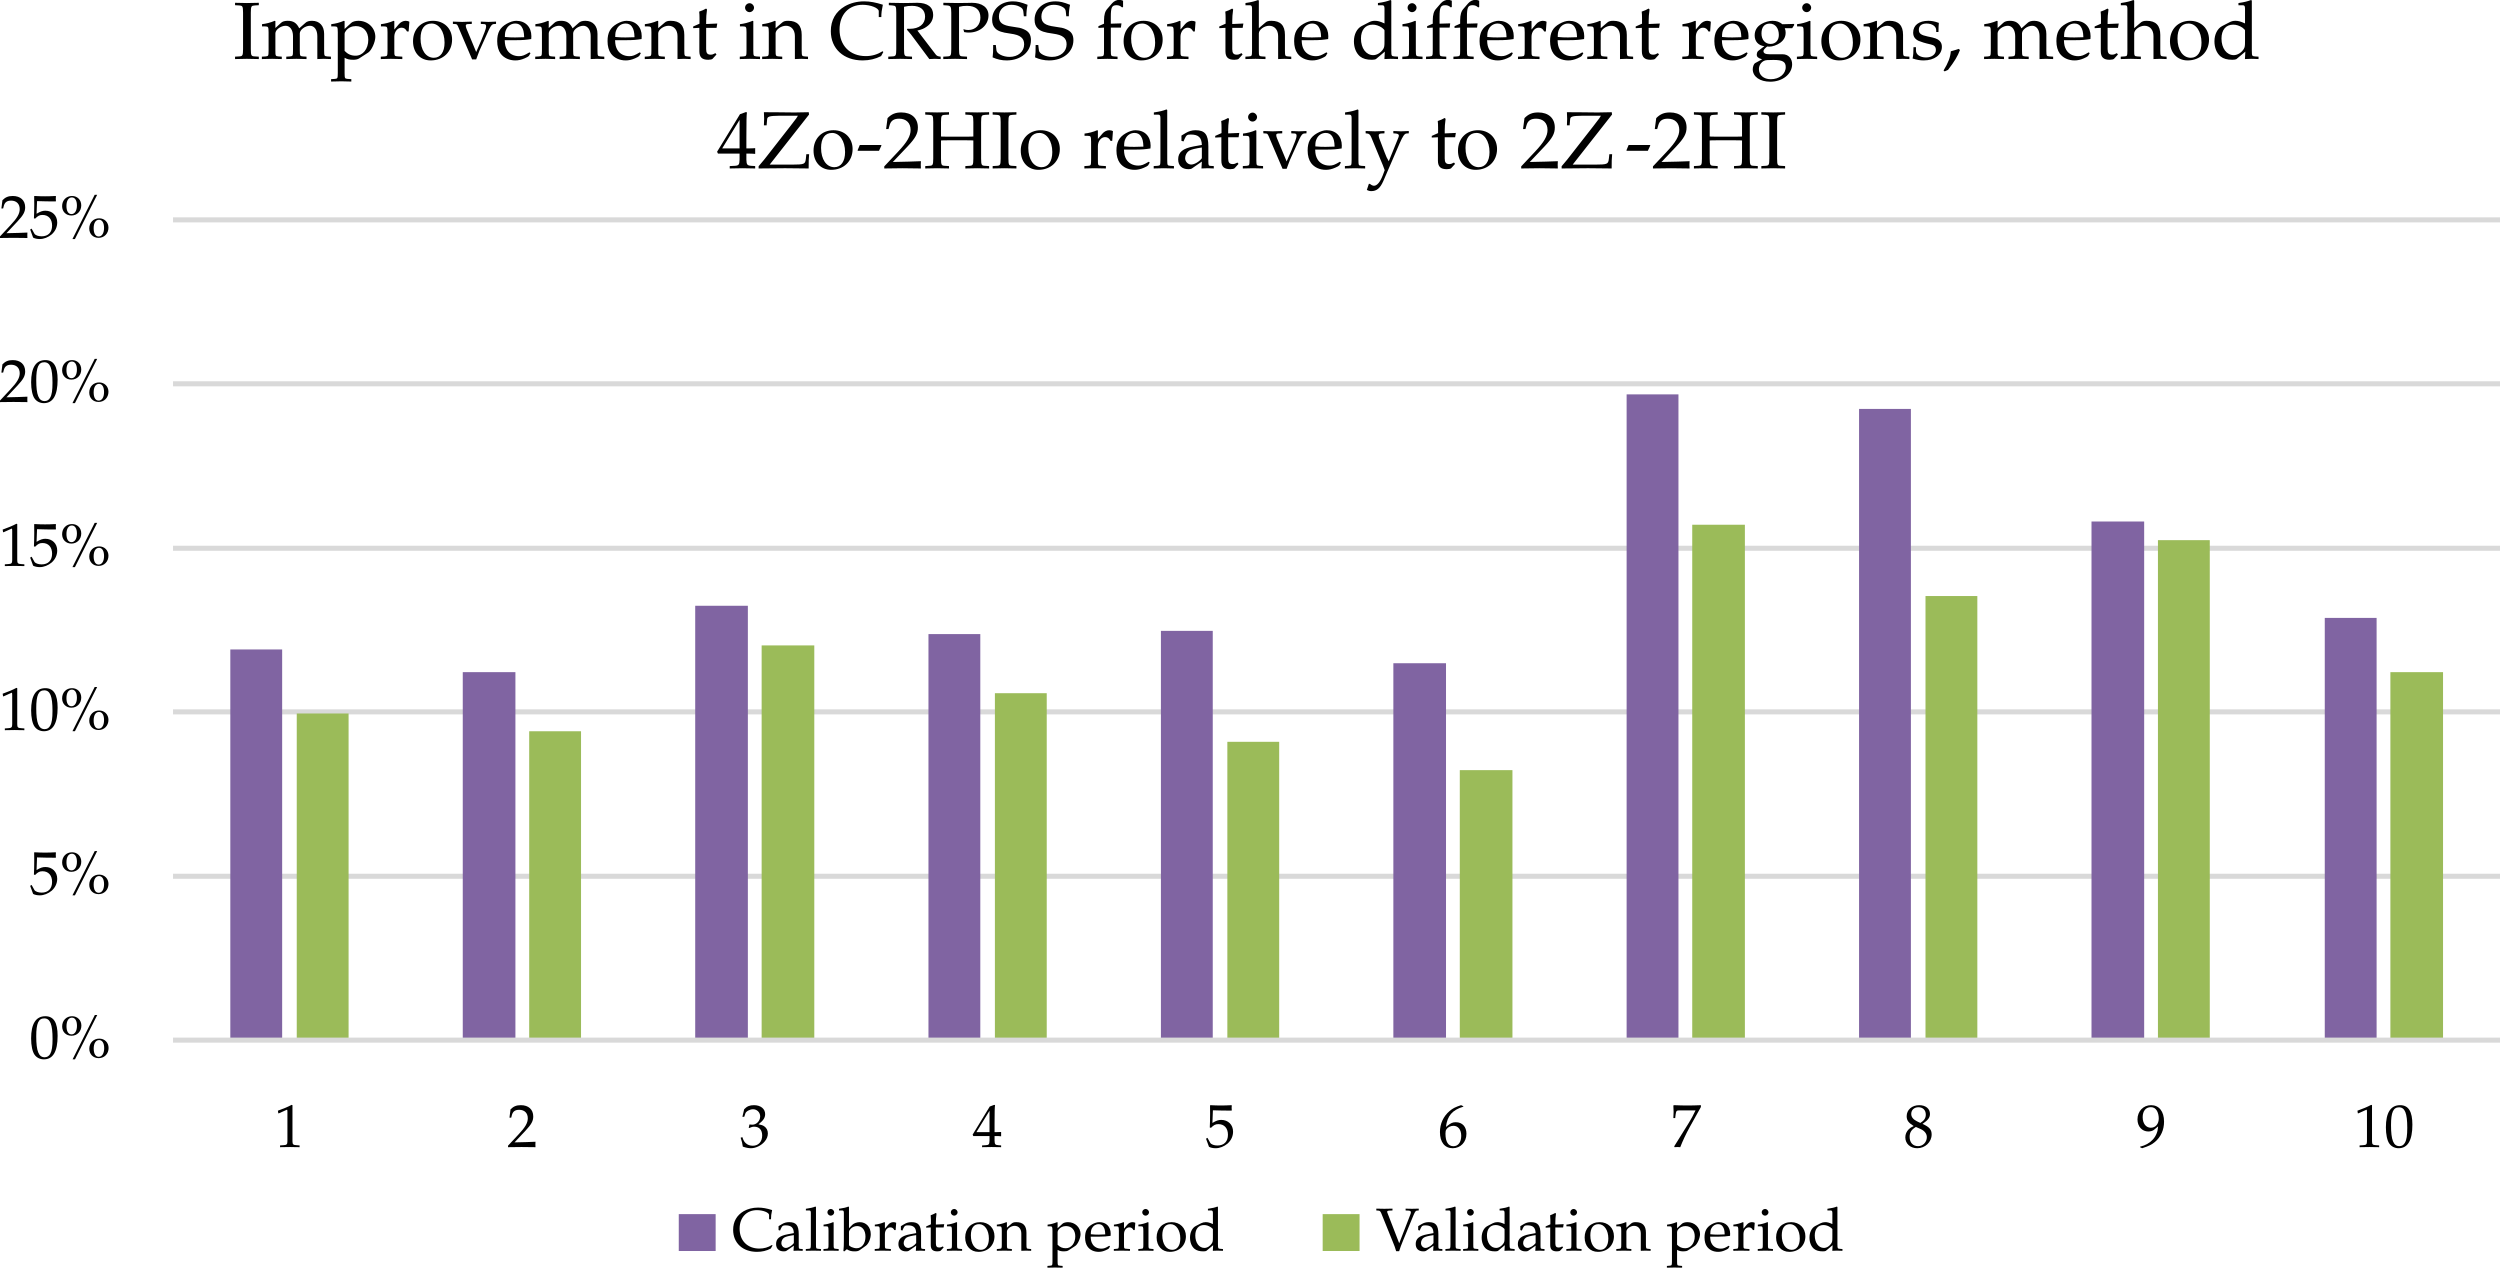
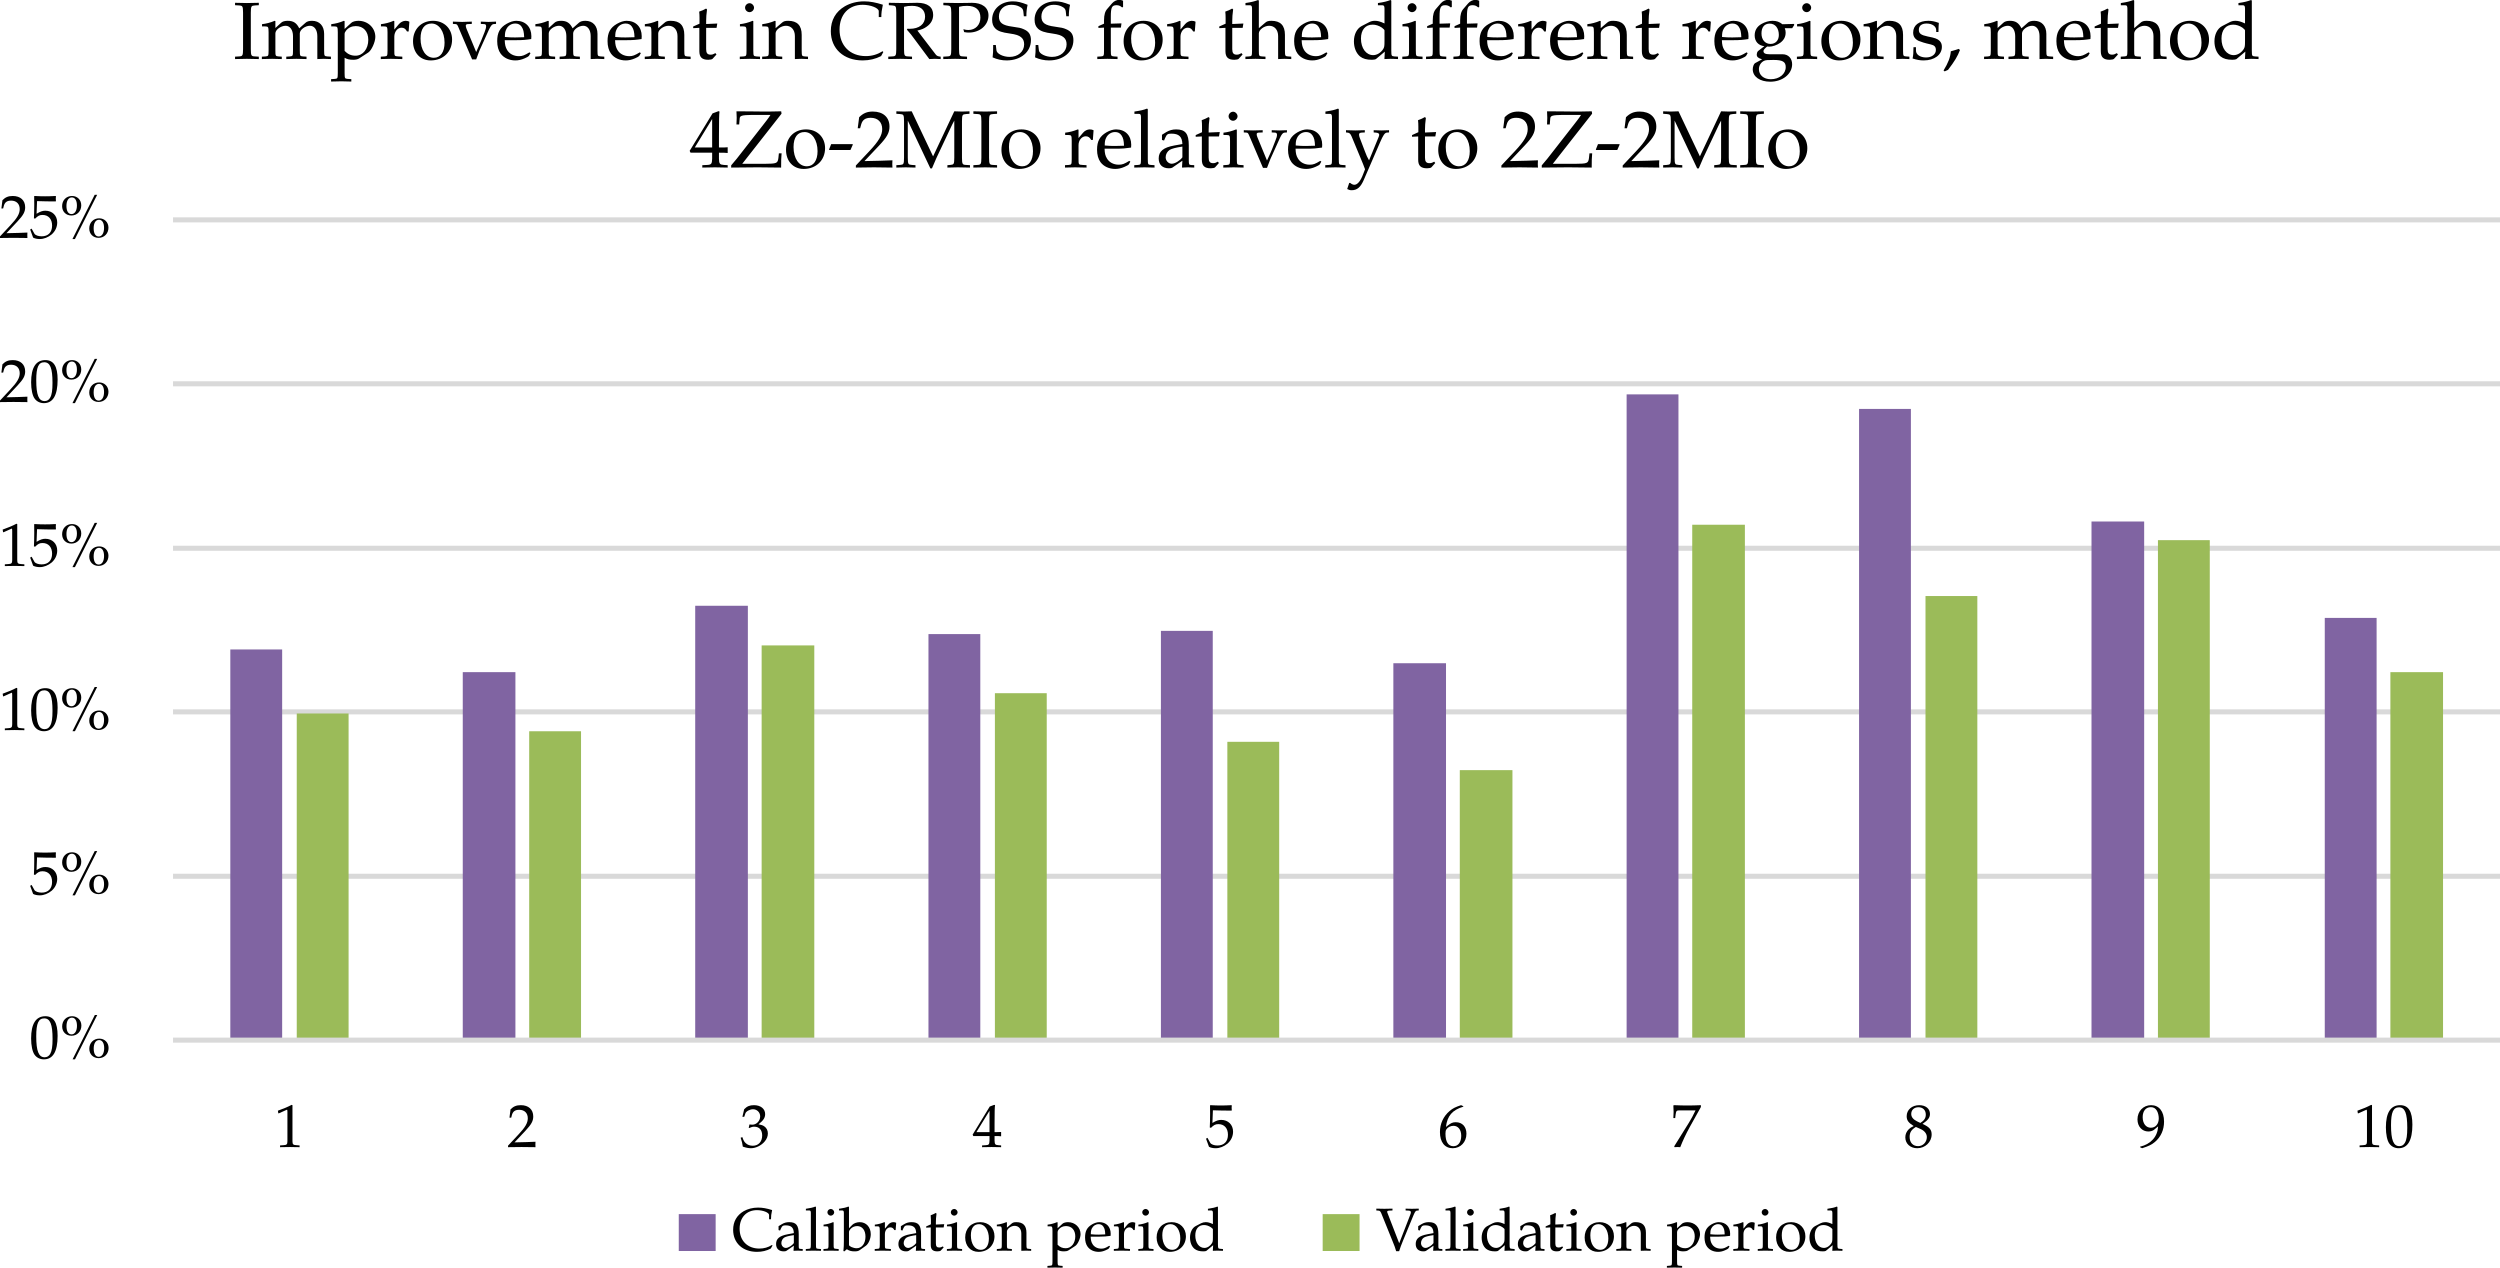
<svg xmlns="http://www.w3.org/2000/svg" id="svg2" version="1.1" xml:space="preserve" width="610.094" height="309.373" viewBox="0 0 610.094 309.373">
  <defs id="defs6">
    <clipPath clipPathUnits="userSpaceOnUse" id="clipPath26">
      <path d="m 51.12,258.24 509.88,0 0,275.4 -509.88,0 0,-275.4 z" id="path28" style="clip-rule:evenodd" />
    </clipPath>
    <clipPath clipPathUnits="userSpaceOnUse" id="clipPath38">
      <path d="m 51.12,258.24 509.88,0 0,275.4 -509.88,0 0,-275.4 z" id="path40" style="clip-rule:evenodd" />
    </clipPath>
    <clipPath clipPathUnits="userSpaceOnUse" id="clipPath50">
      <path d="m 51.12,258.24 509.88,0 0,275.4 -509.88,0 0,-275.4 z" id="path52" style="clip-rule:evenodd" />
    </clipPath>
    <clipPath clipPathUnits="userSpaceOnUse" id="clipPath62">
      <path d="m 51.12,258.24 509.88,0 0,275.4 -509.88,0 0,-275.4 z" id="path64" style="clip-rule:evenodd" />
    </clipPath>
    <clipPath clipPathUnits="userSpaceOnUse" id="clipPath74">
      <path d="m 51.12,258.24 509.88,0 0,275.4 -509.88,0 0,-275.4 z" id="path76" style="clip-rule:evenodd" />
    </clipPath>
    <clipPath clipPathUnits="userSpaceOnUse" id="clipPath86">
      <path d="m 51.12,258.24 509.88,0 0,275.4 -509.88,0 0,-275.4 z" id="path88" style="clip-rule:evenodd" />
    </clipPath>
    <clipPath clipPathUnits="userSpaceOnUse" id="clipPath98">
      <path d="m 51.12,258.24 509.88,0 0,275.4 -509.88,0 0,-275.4 z" id="path100" style="clip-rule:evenodd" />
    </clipPath>
    <clipPath clipPathUnits="userSpaceOnUse" id="clipPath110">
      <path d="m 51.12,258.24 509.88,0 0,275.4 -509.88,0 0,-275.4 z" id="path112" style="clip-rule:evenodd" />
    </clipPath>
    <clipPath clipPathUnits="userSpaceOnUse" id="clipPath122">
      <path d="m 51.12,258.24 509.88,0 0,275.4 -509.88,0 0,-275.4 z" id="path124" style="clip-rule:evenodd" />
    </clipPath>
    <clipPath clipPathUnits="userSpaceOnUse" id="clipPath134">
      <path d="m 51.12,258.24 509.88,0 0,275.4 -509.88,0 0,-275.4 z" id="path136" style="clip-rule:evenodd" />
    </clipPath>
    <clipPath clipPathUnits="userSpaceOnUse" id="clipPath146">
      <path d="m 51.12,258.24 509.88,0 0,275.4 -509.88,0 0,-275.4 z" id="path148" style="clip-rule:evenodd" />
    </clipPath>
    <clipPath clipPathUnits="userSpaceOnUse" id="clipPath158">
      <path d="m 51.12,258.24 509.88,0 0,275.4 -509.88,0 0,-275.4 z" id="path160" style="clip-rule:evenodd" />
    </clipPath>
    <clipPath clipPathUnits="userSpaceOnUse" id="clipPath170">
      <path d="m 51.12,258.24 509.88,0 0,275.4 -509.88,0 0,-275.4 z" id="path172" style="clip-rule:evenodd" />
    </clipPath>
    <clipPath clipPathUnits="userSpaceOnUse" id="clipPath182">
      <path d="m 51.12,258.24 509.88,0 0,275.4 -509.88,0 0,-275.4 z" id="path184" style="clip-rule:evenodd" />
    </clipPath>
    <clipPath clipPathUnits="userSpaceOnUse" id="clipPath194">
      <path d="m 51.12,258.24 509.88,0 0,275.4 -509.88,0 0,-275.4 z" id="path196" style="clip-rule:evenodd" />
    </clipPath>
    <clipPath clipPathUnits="userSpaceOnUse" id="clipPath206">
      <path d="m 51.12,258.24 509.88,0 0,275.4 -509.88,0 0,-275.4 z" id="path208" style="clip-rule:evenodd" />
    </clipPath>
    <clipPath clipPathUnits="userSpaceOnUse" id="clipPath218">
      <path d="m 51.12,258.24 509.88,0 0,275.4 -509.88,0 0,-275.4 z" id="path220" style="clip-rule:evenodd" />
    </clipPath>
    <clipPath clipPathUnits="userSpaceOnUse" id="clipPath230">
      <path d="m 51.12,258.24 509.88,0 0,275.4 -509.88,0 0,-275.4 z" id="path232" style="clip-rule:evenodd" />
    </clipPath>
    <clipPath clipPathUnits="userSpaceOnUse" id="clipPath242">
      <path d="m 51.12,258.24 509.88,0 0,275.4 -509.88,0 0,-275.4 z" id="path244" style="clip-rule:evenodd" />
    </clipPath>
    <clipPath clipPathUnits="userSpaceOnUse" id="clipPath254">
      <path d="m 51.12,258.24 509.88,0 0,275.4 -509.88,0 0,-275.4 z" id="path256" style="clip-rule:evenodd" />
    </clipPath>
    <clipPath clipPathUnits="userSpaceOnUse" id="clipPath266">
      <path d="m 51.12,258.24 509.88,0 0,275.4 -509.88,0 0,-275.4 z" id="path268" style="clip-rule:evenodd" />
    </clipPath>
    <clipPath clipPathUnits="userSpaceOnUse" id="clipPath278">
      <path d="m 51.12,258.24 509.88,0 0,275.4 -509.88,0 0,-275.4 z" id="path280" style="clip-rule:evenodd" />
    </clipPath>
    <clipPath clipPathUnits="userSpaceOnUse" id="clipPath292">
      <path d="m 51.12,258.24 509.88,0 0,275.4 -509.88,0 0,-275.4 z" id="path294" style="clip-rule:evenodd" />
    </clipPath>
    <clipPath clipPathUnits="userSpaceOnUse" id="clipPath306">
      <path d="m 51.12,258.24 509.88,0 0,275.4 -509.88,0 0,-275.4 z" id="path308" style="clip-rule:evenodd" />
    </clipPath>
  </defs>
  <g id="g10" transform="matrix(1.25,0,0,-1.25,-76.95603,648.317)">
    <path d="m 95.346,347.58 454.294,0 m -454.294,32.1 454.294,0 m -454.294,31.94 454.294,0 m -454.294,32.1 454.294,0 m -454.294,32.01 454.294,0" style="fill:none;stroke:#d9d9d9;stroke-width:0.988;stroke-linecap:butt;stroke-linejoin:round;stroke-miterlimit:10;stroke-dasharray:none;stroke-opacity:1" id="path14" />
    <path d="m 106.53,391.86 10.12,0 0,-76.27 -10.12,0 0,76.27 z m 45.38,-4.43 10.28,0 0,-71.84 -10.28,0 0,71.84 z m 45.38,12.96 10.28,0 0,-84.8 -10.28,0 0,84.8 z m 45.54,-5.53 10.12,0 0,-79.27 -10.12,0 0,79.27 z m 45.38,0.63 10.12,0 0,-79.9 -10.12,0 0,79.9 z m 45.38,-6.32 10.28,0 0,-73.58 -10.28,0 0,73.58 z m 45.54,52.49 10.12,0 0,-126.07 -10.12,0 0,126.07 z m 45.38,-2.84 10.12,0 0,-123.23 -10.12,0 0,123.23 z m 45.38,-21.98 10.28,0 0,-101.25 -10.28,0 0,101.25 z m 45.54,-18.82 10.12,0 0,-82.43 -10.12,0 0,82.43 z" style="fill:#8064a2;fill-opacity:1;fill-rule:nonzero;stroke:none" id="path16" />
    <path d="m 119.5,379.36 10.12,0 0,-63.77 -10.12,0 0,63.77 z m 45.38,-3.47 10.12,0 0,-60.3 -10.12,0 0,60.3 z m 45.38,16.76 10.28,0 0,-77.06 -10.28,0 0,77.06 z m 45.54,-9.33 10.12,0 0,-67.73 -10.12,0 0,67.73 z m 45.38,-9.49 10.12,0 0,-58.24 -10.12,0 0,58.24 z m 45.38,-5.53 10.28,0 0,-52.71 -10.28,0 0,52.71 z m 45.38,47.91 10.28,0 0,-100.62 -10.28,0 0,100.62 z m 45.54,-13.92 10.12,0 0,-86.7 -10.12,0 0,86.7 z m 45.38,10.91 10.12,0 0,-97.61 -10.12,0 0,97.61 z m 45.38,-25.77 10.28,0 0,-71.84 -10.28,0 0,71.84 z" style="fill:#9bbb59;fill-opacity:1;fill-rule:nonzero;stroke:none" id="path18" />
    <path d="m 95.346,315.59 454.294,0" style="fill:none;stroke:#d9d9d9;stroke-width:0.988;stroke-linecap:butt;stroke-linejoin:round;stroke-miterlimit:10;stroke-dasharray:none;stroke-opacity:1" id="path20" />
    <g id="g22">
      <g id="g24" clip-path="url(#clipPath26)">
        <text transform="matrix(1,0,0,-1,67.296,312.07)" style="font-variant:normal;font-weight:normal;font-size:11.88px;font-family:'Palatino Linotype';-inkscape-font-specification:'Palatino Linotype';writing-mode:lr-tb;fill:#000000;fill-opacity:1;fill-rule:nonzero;stroke:none" id="text30">
          <tspan x="0 6.024" y="0" id="tspan32">0%</tspan>
        </text>
      </g>
    </g>
    <g id="g34">
      <g id="g36" clip-path="url(#clipPath38)">
        <text transform="matrix(1,0,0,-1,67.296,344.09)" style="font-variant:normal;font-weight:normal;font-size:11.856px;font-family:'Palatino Linotype';-inkscape-font-specification:'Palatino Linotype';writing-mode:lr-tb;fill:#000000;fill-opacity:1;fill-rule:nonzero;stroke:none" id="text42">
          <tspan x="0 6.024" y="0" id="tspan44">5%</tspan>
        </text>
      </g>
    </g>
    <g id="g46">
      <g id="g48" clip-path="url(#clipPath50)">
        <text transform="matrix(1,0,0,-1,61.368,376.13)" style="font-variant:normal;font-weight:normal;font-size:11.856px;font-family:'Palatino Linotype';-inkscape-font-specification:'Palatino Linotype';writing-mode:lr-tb;fill:#000000;fill-opacity:1;fill-rule:nonzero;stroke:none" id="text54">
          <tspan x="0 6.011 11.868" y="0" id="tspan56">10%</tspan>
        </text>
      </g>
    </g>
    <g id="g58">
      <g id="g60" clip-path="url(#clipPath62)">
        <text transform="matrix(1,0,0,-1,61.368,408.17)" style="font-variant:normal;font-weight:normal;font-size:11.856px;font-family:'Palatino Linotype';-inkscape-font-specification:'Palatino Linotype';writing-mode:lr-tb;fill:#000000;fill-opacity:1;fill-rule:nonzero;stroke:none" id="text66">
          <tspan x="0 6.011 11.868" y="0" id="tspan68">15%</tspan>
        </text>
      </g>
    </g>
    <g id="g70">
      <g id="g72" clip-path="url(#clipPath74)">
        <text transform="matrix(1,0,0,-1,61.368,440.18)" style="font-variant:normal;font-weight:normal;font-size:11.856px;font-family:'Palatino Linotype';-inkscape-font-specification:'Palatino Linotype';writing-mode:lr-tb;fill:#000000;fill-opacity:1;fill-rule:nonzero;stroke:none" id="text78">
          <tspan x="0 6.011 11.868" y="0" id="tspan80">20%</tspan>
        </text>
      </g>
    </g>
    <g id="g82">
      <g id="g84" clip-path="url(#clipPath86)">
        <text transform="matrix(1,0,0,-1,61.368,472.22)" style="font-variant:normal;font-weight:normal;font-size:11.856px;font-family:'Palatino Linotype';-inkscape-font-specification:'Palatino Linotype';writing-mode:lr-tb;fill:#000000;fill-opacity:1;fill-rule:nonzero;stroke:none" id="text90">
          <tspan x="0 6.011 11.868" y="0" id="tspan92">25%</tspan>
        </text>
      </g>
    </g>
    <g id="g94">
      <g id="g96" clip-path="url(#clipPath98)">
        <text transform="matrix(1,0,0,-1,115.1,294.72)" style="font-variant:normal;font-weight:normal;font-size:11.856px;font-family:'Palatino Linotype';-inkscape-font-specification:'Palatino Linotype';writing-mode:lr-tb;fill:#000000;fill-opacity:1;fill-rule:nonzero;stroke:none" id="text102">
          <tspan x="0" y="0" id="tspan104">1</tspan>
        </text>
      </g>
    </g>
    <g id="g106">
      <g id="g108" clip-path="url(#clipPath110)">
        <text transform="matrix(1,0,0,-1,160.56,294.72)" style="font-variant:normal;font-weight:normal;font-size:11.856px;font-family:'Palatino Linotype';-inkscape-font-specification:'Palatino Linotype';writing-mode:lr-tb;fill:#000000;fill-opacity:1;fill-rule:nonzero;stroke:none" id="text114">
          <tspan x="0" y="0" id="tspan116">2</tspan>
        </text>
      </g>
    </g>
    <g id="g118">
      <g id="g120" clip-path="url(#clipPath122)">
        <text transform="matrix(1,0,0,-1,205.99,294.72)" style="font-variant:normal;font-weight:normal;font-size:11.856px;font-family:'Palatino Linotype';-inkscape-font-specification:'Palatino Linotype';writing-mode:lr-tb;fill:#000000;fill-opacity:1;fill-rule:nonzero;stroke:none" id="text126">
          <tspan x="0" y="0" id="tspan128">3</tspan>
        </text>
      </g>
    </g>
    <g id="g130">
      <g id="g132" clip-path="url(#clipPath134)">
        <text transform="matrix(1,0,0,-1,251.42,294.72)" style="font-variant:normal;font-weight:normal;font-size:11.856px;font-family:'Palatino Linotype';-inkscape-font-specification:'Palatino Linotype';writing-mode:lr-tb;fill:#000000;fill-opacity:1;fill-rule:nonzero;stroke:none" id="text138">
          <tspan x="0" y="0" id="tspan140">4</tspan>
        </text>
      </g>
    </g>
    <g id="g142">
      <g id="g144" clip-path="url(#clipPath146)">
        <text transform="matrix(1,0,0,-1,296.86,294.72)" style="font-variant:normal;font-weight:normal;font-size:11.856px;font-family:'Palatino Linotype';-inkscape-font-specification:'Palatino Linotype';writing-mode:lr-tb;fill:#000000;fill-opacity:1;fill-rule:nonzero;stroke:none" id="text150">
          <tspan x="0" y="0" id="tspan152">5</tspan>
        </text>
      </g>
    </g>
    <g id="g154">
      <g id="g156" clip-path="url(#clipPath158)">
        <text transform="matrix(1,0,0,-1,342.31,294.72)" style="font-variant:normal;font-weight:normal;font-size:11.856px;font-family:'Palatino Linotype';-inkscape-font-specification:'Palatino Linotype';writing-mode:lr-tb;fill:#000000;fill-opacity:1;fill-rule:nonzero;stroke:none" id="text162">
          <tspan x="0" y="0" id="tspan164">6</tspan>
        </text>
      </g>
    </g>
    <g id="g166">
      <g id="g168" clip-path="url(#clipPath170)">
        <text transform="matrix(1,0,0,-1,387.74,294.72)" style="font-variant:normal;font-weight:normal;font-size:11.856px;font-family:'Palatino Linotype';-inkscape-font-specification:'Palatino Linotype';writing-mode:lr-tb;fill:#000000;fill-opacity:1;fill-rule:nonzero;stroke:none" id="text174">
          <tspan x="0" y="0" id="tspan176">7</tspan>
        </text>
      </g>
    </g>
    <g id="g178">
      <g id="g180" clip-path="url(#clipPath182)">
        <text transform="matrix(1,0,0,-1,433.18,294.72)" style="font-variant:normal;font-weight:normal;font-size:11.856px;font-family:'Palatino Linotype';-inkscape-font-specification:'Palatino Linotype';writing-mode:lr-tb;fill:#000000;fill-opacity:1;fill-rule:nonzero;stroke:none" id="text186">
          <tspan x="0" y="0" id="tspan188">8</tspan>
        </text>
      </g>
    </g>
    <g id="g190">
      <g id="g192" clip-path="url(#clipPath194)">
        <text transform="matrix(1,0,0,-1,478.63,294.72)" style="font-variant:normal;font-weight:normal;font-size:11.856px;font-family:'Palatino Linotype';-inkscape-font-specification:'Palatino Linotype';writing-mode:lr-tb;fill:#000000;fill-opacity:1;fill-rule:nonzero;stroke:none" id="text198">
          <tspan x="0" y="0" id="tspan200">9</tspan>
        </text>
      </g>
    </g>
    <g id="g202">
      <g id="g204" clip-path="url(#clipPath206)">
        <text transform="matrix(1,0,0,-1,521.09,294.72)" style="font-variant:normal;font-weight:normal;font-size:11.856px;font-family:'Palatino Linotype';-inkscape-font-specification:'Palatino Linotype';writing-mode:lr-tb;fill:#000000;fill-opacity:1;fill-rule:nonzero;stroke:none" id="text210">
          <tspan x="0 6.024" y="0" id="tspan212">10</tspan>
        </text>
      </g>
    </g>
    <g id="g214">
      <g id="g216" clip-path="url(#clipPath218)">
        <text transform="matrix(1,0,0,-1,107.11,507.17)" style="font-variant:normal;font-weight:normal;font-size:15.816px;font-family:'Palatino Linotype';-inkscape-font-specification:'Palatino Linotype';writing-mode:lr-tb;fill:#000000;fill-opacity:1;fill-rule:nonzero;stroke:none" id="text222">
          <tspan x="0 5.33 19.296 28.753 35.048 43.715 52.398 59.974 73.877 81.452 90.657 95.813 99.625 104.038 113.243 117.291 128.505 139.07 148.56 156.926 165.293 169.089 174.292 182.959 189.254 193.208 198.364 207.569 215.145 219.099 228.763 233.144 238.347 243.551 251.126 257.437 265.013 274.218 279.374 283.328 289.623 297.198 306.04 310.452 319.119 328.324 334.904 338.858 342.923 356.825 364.401 369.604 378.809 387.445 397.108" y="0" id="tspan224">Improvement in CRPSS for the different regions, method </tspan>
        </text>
      </g>
    </g>
-     <g id="g226">
-       <g id="g228" clip-path="url(#clipPath230)">
-         <text transform="matrix(1,0,0,-1,201.53,485.81)" style="font-variant:normal;font-weight:normal;font-size:15.816px;font-family:'Palatino Linotype';-inkscape-font-specification:'Palatino Linotype';writing-mode:lr-tb;fill:#000000;fill-opacity:1;fill-rule:nonzero;stroke:none" id="text234">
-           <tspan x="0 7.908 18.457" y="0" id="tspan236">4Zo</tspan>
-         </text>
-       </g>
-     </g>
-     <g id="g238">
-       <g id="g240" clip-path="url(#clipPath242)">
-         <text transform="matrix(1,0,0,-1,228.72,485.81)" style="font-variant:normal;font-weight:normal;font-size:15.816px;font-family:'Palatino Linotype';-inkscape-font-specification:'Palatino Linotype';writing-mode:lr-tb;fill:#000000;fill-opacity:1;fill-rule:nonzero;stroke:none" id="text246">
-           <tspan x="0" y="0" id="tspan248">-</tspan>
-         </text>
-       </g>
-     </g>
-     <g id="g250">
-       <g id="g252" clip-path="url(#clipPath254)">
-         <text transform="matrix(1,0,0,-1,233.95,485.81)" style="font-variant:normal;font-weight:normal;font-size:15.816px;font-family:'Palatino Linotype';-inkscape-font-specification:'Palatino Linotype';writing-mode:lr-tb;fill:#000000;fill-opacity:1;fill-rule:nonzero;stroke:none" id="text258">
-           <tspan x="0 7.908 21.004 26.334 35.048 38.844 45.139 52.715 57.317 65.225 70.381 74.825 83.508 91.084 95.687 104.512 108.466 113.622 122.321 126.117 134.025" y="0" id="tspan260">2HIo relatively to 2Z</tspan>
-         </text>
-       </g>
-     </g>
-     <g id="g262">
-       <g id="g264" clip-path="url(#clipPath266)">
-         <text transform="matrix(1,0,0,-1,378.82,485.81)" style="font-variant:normal;font-weight:normal;font-size:15.816px;font-family:'Palatino Linotype';-inkscape-font-specification:'Palatino Linotype';writing-mode:lr-tb;fill:#000000;fill-opacity:1;fill-rule:nonzero;stroke:none" id="text270">
-           <tspan x="0" y="0" id="tspan272">-</tspan>
-         </text>
-       </g>
-     </g>
-     <g id="g274">
-       <g id="g276" clip-path="url(#clipPath278)">
-         <text transform="matrix(1,0,0,-1,384.02,485.81)" style="font-variant:normal;font-weight:normal;font-size:15.816px;font-family:'Palatino Linotype';-inkscape-font-specification:'Palatino Linotype';writing-mode:lr-tb;fill:#000000;fill-opacity:1;fill-rule:nonzero;stroke:none" id="text282">
-           <tspan x="0 7.908 21.067" y="0" id="tspan284">2HI</tspan>
-         </text>
-       </g>
-     </g>
    <path d="m 194.08,274.42 7.201,0 0,7.201 -7.201,0 0,-7.201 z" style="fill:#8064a2;fill-opacity:1;fill-rule:evenodd;stroke:none" id="path286" />
    <g id="g288">
      <g id="g290" clip-path="url(#clipPath292)">
        <text transform="matrix(1,0,0,-1,204.43,274.49)" style="font-variant:normal;font-weight:normal;font-size:11.856px;font-family:'Palatino Linotype';-inkscape-font-specification:'Palatino Linotype';writing-mode:lr-tb;fill:#000000;fill-opacity:1;fill-rule:nonzero;stroke:none" id="text296">
          <tspan x="0 8.406 14.369 17.82 21.163 27.779 32.367 38.354 42.148 45.598 52.095 59.019 62.007 69.132 74.811 79.388 82.838 89.335" y="0" id="tspan298">Calibration period</tspan>
        </text>
      </g>
    </g>
    <path d="m 319.79,274.42 7.201,0 0,7.201 -7.201,0 0,-7.201 z" style="fill:#9bbb59;fill-opacity:1;fill-rule:evenodd;stroke:none" id="path300" />
    <g id="g302">
      <g id="g304" clip-path="url(#clipPath306)">
        <text transform="matrix(1,0,0,-1,330.17,274.49)" style="font-variant:normal;font-weight:normal;font-size:11.856px;font-family:'Palatino Linotype';-inkscape-font-specification:'Palatino Linotype';writing-mode:lr-tb;fill:#000000;fill-opacity:1;fill-rule:nonzero;stroke:none" id="text310">
          <tspan x="0 8.56 14.535 17.986 21.329 28.573 34.584 38.378 41.828 48.325 55.273 58.106 65.232 70.911 75.641 79.091 85.588" y="0" id="tspan312">Validation period</tspan>
        </text>
      </g>
    </g>
+     <text xml:space="preserve" style="font-style:normal;font-weight:normal;font-size:16px;line-height:125%;font-family:sans-serif;letter-spacing:0px;word-spacing:0px;fill:#000000;fill-opacity:1;stroke:none;stroke-width:1px;stroke-linecap:butt;stroke-linejoin:miter;stroke-opacity:1" x="196.176" y="-485.981" id="text4325" transform="scale(1,-1)">
+       <tspan id="tspan4327" x="196.176" y="-485.981" style="font-style:normal;font-variant:normal;font-weight:normal;font-stretch:normal;font-size:15.8px;font-family:'Palatino Linotype';-inkscape-font-specification:'Palatino Linotype'">4Zo-2MIo relatively to 2Z-2MIo</tspan>
+     </text>
  </g>
</svg>
